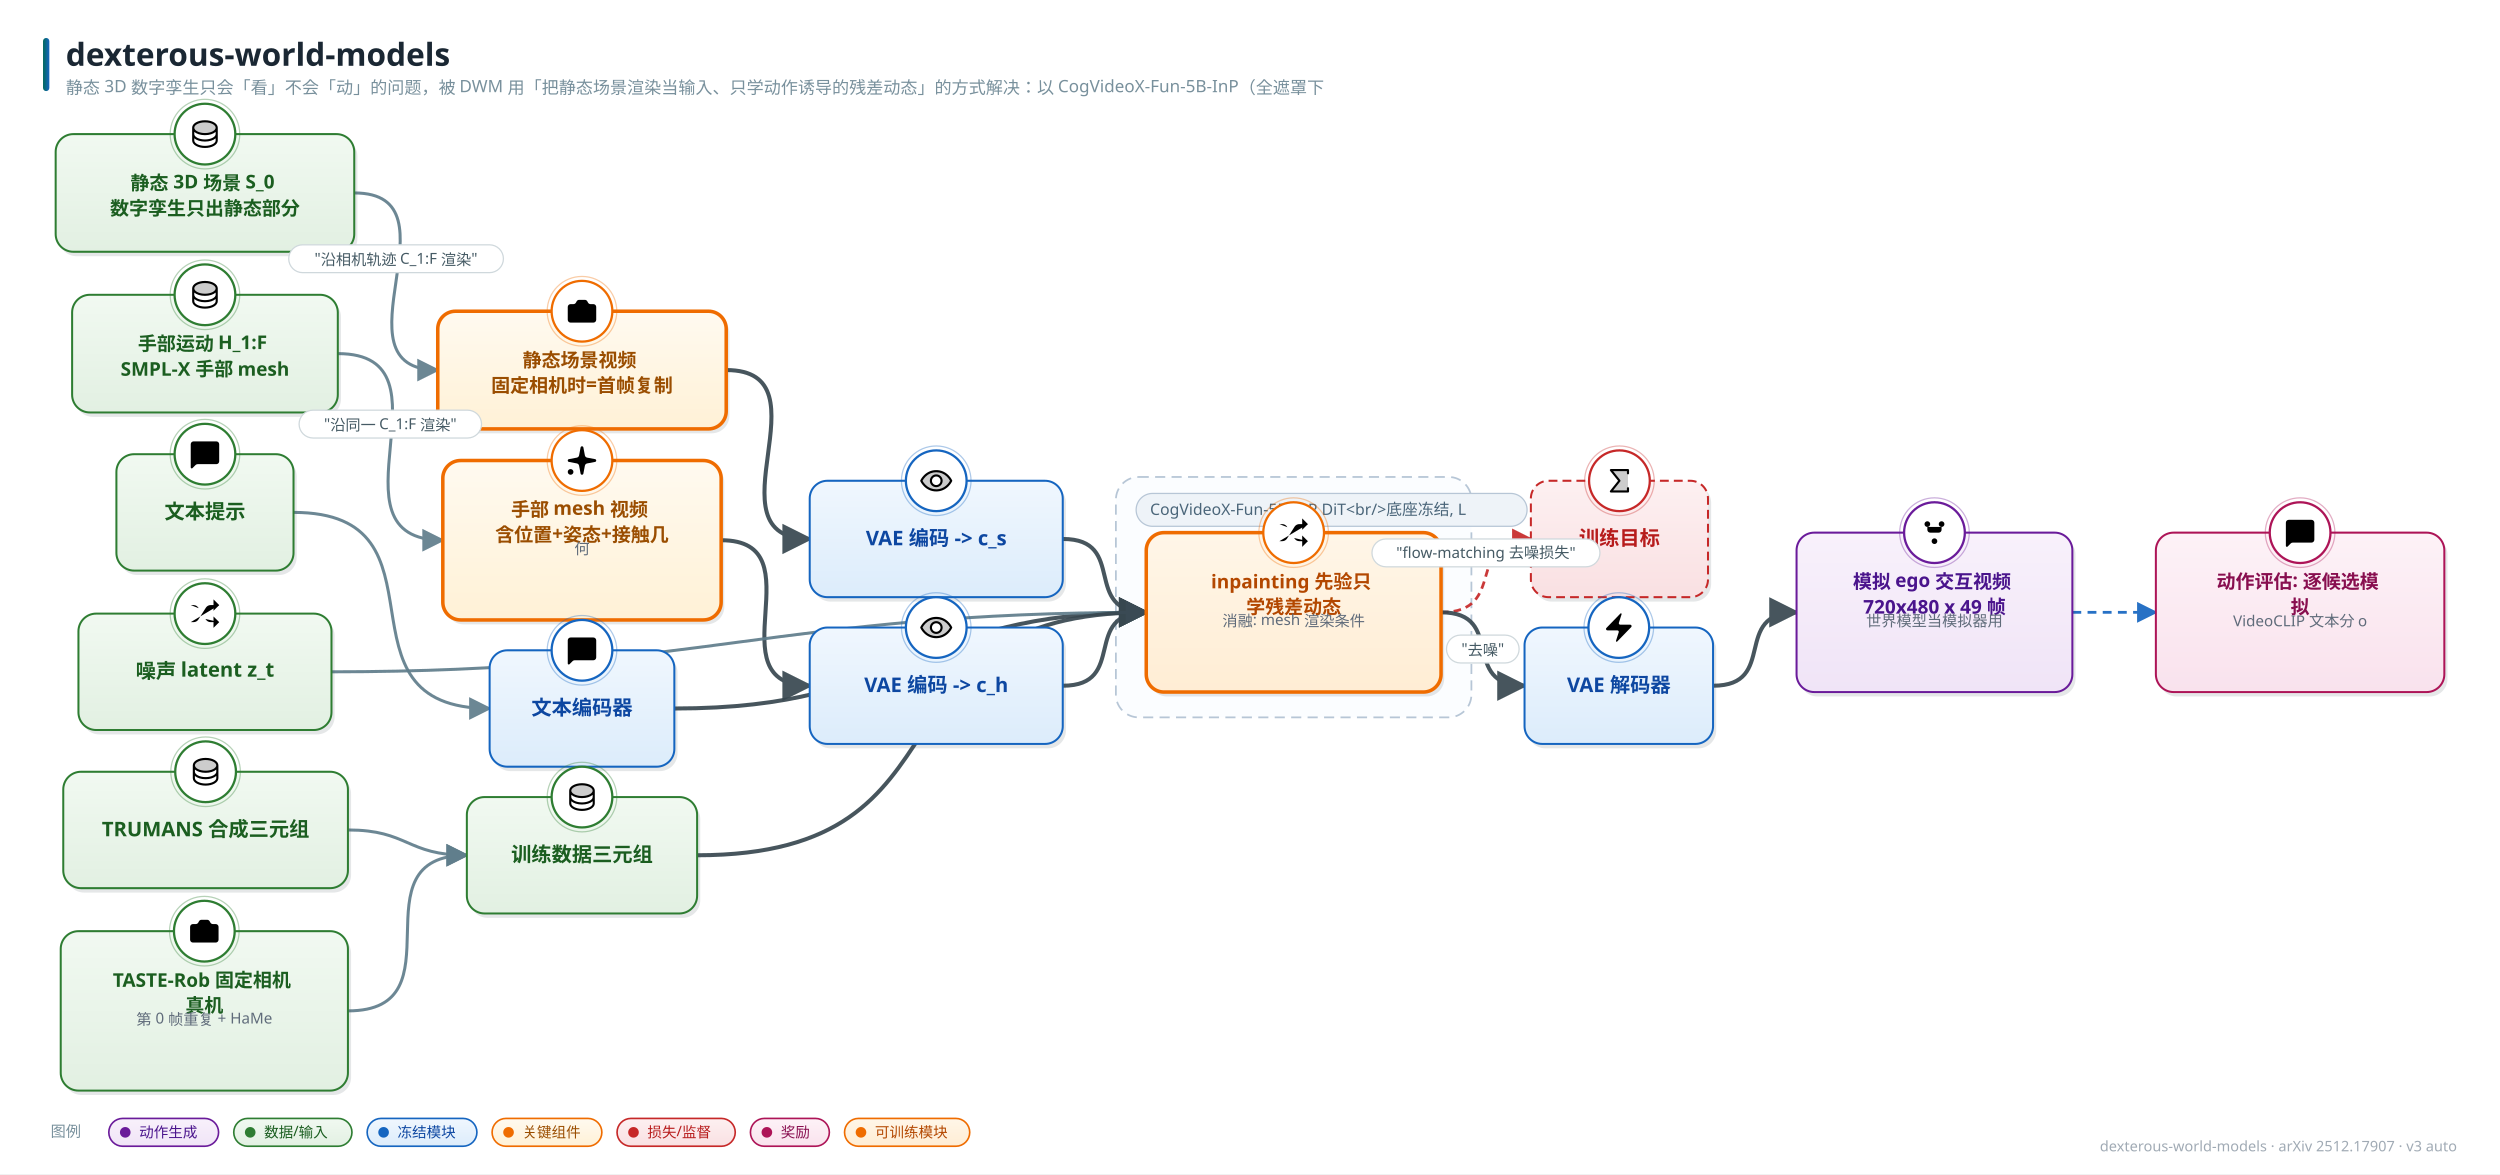
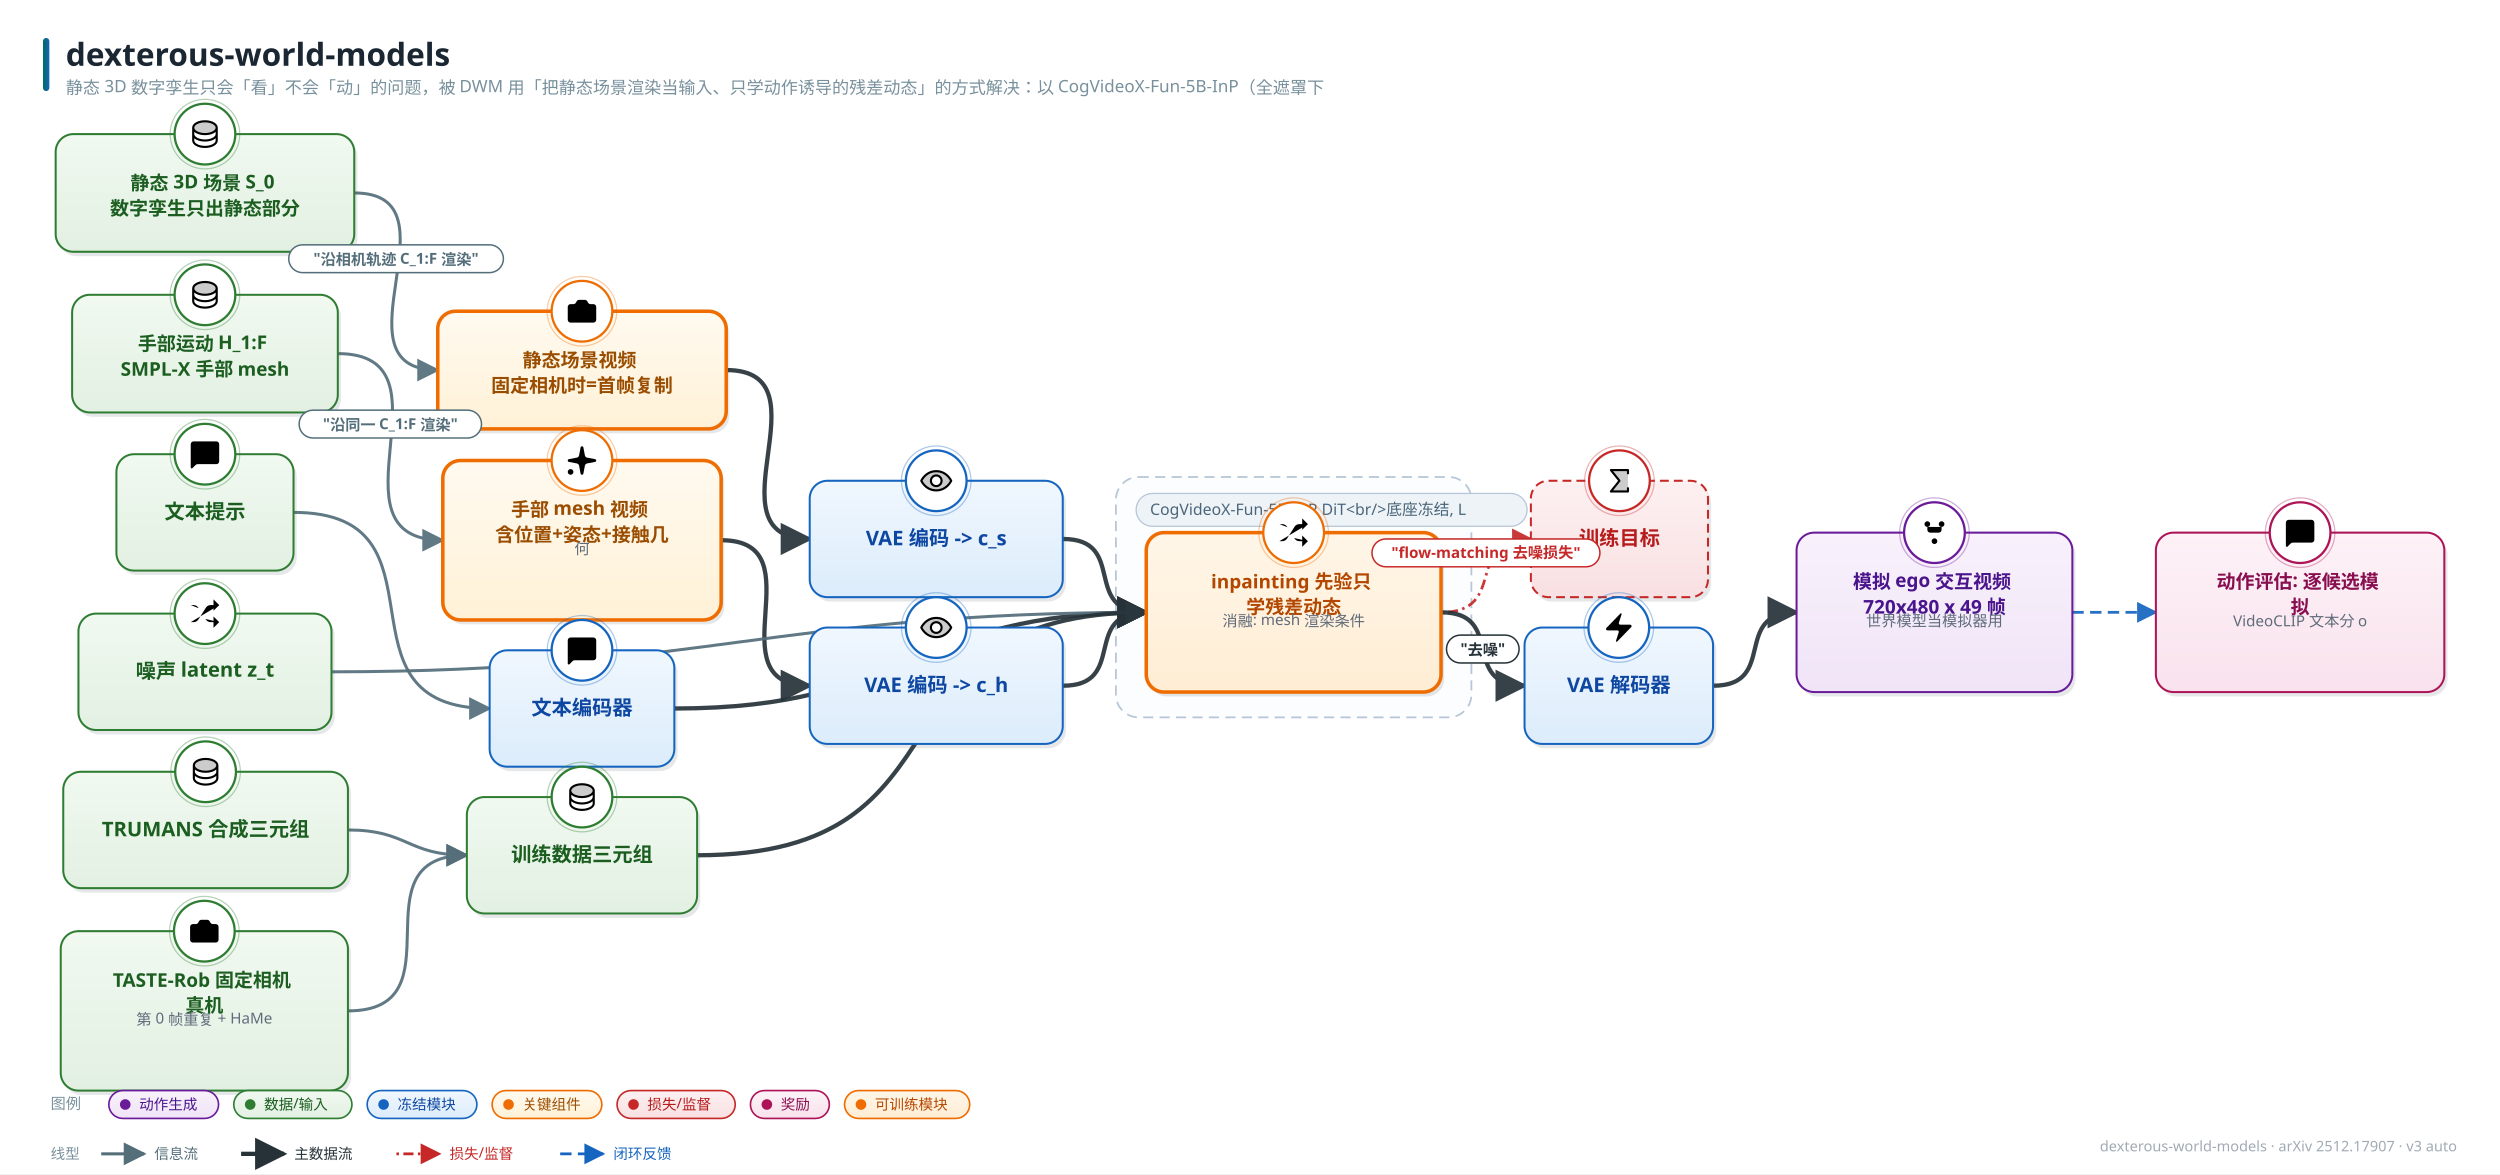
<svg xmlns="http://www.w3.org/2000/svg" width="1976" height="928" viewBox="0 0 1976 928" font-family="'PingFang SC','Hiragino Sans GB','Microsoft YaHei','Segoe UI',sans-serif">
  <style>text{font-family:'PingFang SC','Hiragino Sans GB','Microsoft YaHei','Segoe UI',sans-serif;} .lbl{font-weight:700;}</style>
  <defs>
    <linearGradient id="g-data" x1="0" y1="0" x2="0" y2="1">
      <stop offset="0" stop-color="#f1f9f1" />
      <stop offset="1" stop-color="#e2f0e2" />
    </linearGradient>
    <linearGradient id="g-frozen" x1="0" y1="0" x2="0" y2="1">
      <stop offset="0" stop-color="#f0f7fe" />
      <stop offset="1" stop-color="#dcecfb" />
    </linearGradient>
    <linearGradient id="g-train" x1="0" y1="0" x2="0" y2="1">
      <stop offset="0" stop-color="#fff6e8" />
      <stop offset="1" stop-color="#ffedd4" />
    </linearGradient>
    <linearGradient id="g-loss" x1="0" y1="0" x2="0" y2="1">
      <stop offset="0" stop-color="#fdf0f1" />
      <stop offset="1" stop-color="#f9e0e2" />
    </linearGradient>
    <linearGradient id="g-act" x1="0" y1="0" x2="0" y2="1">
      <stop offset="0" stop-color="#f8f1fb" />
      <stop offset="1" stop-color="#f0e4f7" />
    </linearGradient>
    <linearGradient id="g-loop" x1="0" y1="0" x2="0" y2="1">
      <stop offset="0" stop-color="#f2f5f7" />
      <stop offset="1" stop-color="#e6ebee" />
    </linearGradient>
    <linearGradient id="g-env" x1="0" y1="0" x2="0" y2="1">
      <stop offset="0" stop-color="#eef8f6" />
      <stop offset="1" stop-color="#dcf0ec" />
    </linearGradient>
    <linearGradient id="g-mem" x1="0" y1="0" x2="0" y2="1">
      <stop offset="0" stop-color="#fffef0" />
      <stop offset="1" stop-color="#fdf6d8" />
    </linearGradient>
    <linearGradient id="g-reward" x1="0" y1="0" x2="0" y2="1">
      <stop offset="0" stop-color="#fdf2f7" />
      <stop offset="1" stop-color="#f9e2ed" />
    </linearGradient>
    <linearGradient id="g-key" x1="0" y1="0" x2="0" y2="1">
      <stop offset="0" stop-color="#fffaf0" />
      <stop offset="1" stop-color="#fff1d6" />
    </linearGradient>
    <linearGradient id="g-title" x1="0" y1="0" x2="1" y2="0">
      <stop offset="0" stop-color="#00695c" />
      <stop offset="1" stop-color="#1565c0" />
    </linearGradient>
    <marker id="arr-main" viewBox="0 0 10 10" refX="9" refY="5" markerWidth="7.5" markerHeight="7.5" orient="auto-start-reverse">
-       <path d="M0 0 L10 5 L0 10 z" fill="#607d8b" />
+       <path d="M0 0 L10 5 L0 10 z" fill="#546e7a" />
    </marker>
    <marker id="arr-thick" viewBox="0 0 10 10" refX="9" refY="5" markerWidth="7.5" markerHeight="7.5" orient="auto-start-reverse">
-       <path d="M0 0 L10 5 L0 10 z" fill="#37474f" />
+       <path d="M0 0 L10 5 L0 10 z" fill="#263238" />
    </marker>
    <marker id="arr-thin" viewBox="0 0 10 10" refX="9" refY="5" markerWidth="7.5" markerHeight="7.5" orient="auto-start-reverse">
-       <path d="M0 0 L10 5 L0 10 z" fill="#90a4ae" />
+       <path d="M0 0 L10 5 L0 10 z" fill="#9fb0bb" />
    </marker>
    <marker id="arr-fb" viewBox="0 0 10 10" refX="9" refY="5" markerWidth="7.5" markerHeight="7.5" orient="auto-start-reverse">
      <path d="M0 0 L10 5 L0 10 z" fill="#1565c0" />
    </marker>
    <marker id="arr-loss" viewBox="0 0 10 10" refX="9" refY="5" markerWidth="7.5" markerHeight="7.5" orient="auto-start-reverse">
      <path d="M0 0 L10 5 L0 10 z" fill="#c62828" />
    </marker>
  </defs>
  <rect width="1976" height="928" fill="#ffffff" />
  <rect x="34" y="30" width="5" height="42" rx="2.5" fill="url(#g-title)" />
  <text x="52" y="52" font-size="25" font-weight="800" fill="#1a2733">dexterous-world-models</text>
  <text x="52" y="74" font-size="13.5" fill="#78909c">静态 3D 数字孪生只会「看」不会「动」的问题，被 DWM 用「把静态场景渲染当输入、只学动作诱导的残差动态」的方式解决：以 CogVideoX-Fun-5B-InP（全遮罩下</text>
  <text x="1942" y="910" font-size="11.5" fill="#a0aab4" text-anchor="end">dexterous-world-models · arXiv 2512.17907 · v3 auto</text>
  <rect x="882" y="377" width="281" height="190" rx="18" fill="#fbfdff" stroke="#b7c6d6" stroke-width="1.4" stroke-dasharray="8 5" />
  <rect x="898" y="390" width="309.0" height="26" rx="13" fill="#eef3f8" stroke="#b7c6d6" />
  <text x="909" y="407" font-size="12.5" fill="#4a6579">CogVideoX-Fun-5B-InP DiT&lt;br/&gt;底座冻结, L</text>
-   <path d="M 280.0 152.5 C 366.5 152.5, 259.5 292.5, 346.0 292.5" fill="none" stroke="#607d8b" stroke-width="2.4" marker-end="url(#arr-main)" opacity="0.92" />
-   <path d="M 267.0 279.5 C 363.8 279.5, 253.2 427.0, 350.0 427.0" fill="none" stroke="#607d8b" stroke-width="2.4" marker-end="url(#arr-main)" opacity="0.92" />
-   <path d="M 232.0 405.0 C 362.2 405.0, 256.8 560.0, 387.0 560.0" fill="none" stroke="#607d8b" stroke-width="2.4" marker-end="url(#arr-main)" opacity="0.92" />
-   <path d="M 574.0 292.5 C 657.8 292.5, 556.2 426.0, 640.0 426.0" fill="none" stroke="#37474f" stroke-width="3.2" marker-end="url(#arr-thick)" opacity="0.92" />
-   <path d="M 570.0 427.0 C 647.7 427.0, 562.3 542.0, 640.0 542.0" fill="none" stroke="#37474f" stroke-width="3.2" marker-end="url(#arr-thick)" opacity="0.92" />
-   <path d="M 840.0 426.0 C 892.1 426.0, 853.9 484.0, 906.0 484.0" fill="none" stroke="#37474f" stroke-width="3.2" marker-end="url(#arr-thick)" opacity="0.92" />
-   <path d="M 840.0 542.0 C 892.1 542.0, 853.9 484.0, 906.0 484.0" fill="none" stroke="#37474f" stroke-width="3.2" marker-end="url(#arr-thick)" opacity="0.92" />
-   <path d="M 533.0 560.0 C 721.6 560.0, 717.4 484.0, 906.0 484.0" fill="none" stroke="#37474f" stroke-width="3.2" marker-end="url(#arr-thick)" opacity="0.92" />
-   <path d="M 262.0 531.0 C 552.2 531.0, 615.8 484.0, 906.0 484.0" fill="none" stroke="#607d8b" stroke-width="2.4" marker-end="url(#arr-main)" opacity="0.92" />
-   <path d="M 1139.0 484.0 C 1193.2 484.0, 1155.8 426.0, 1210.0 426.0" fill="none" stroke="#c62828" stroke-width="2.2" stroke-dasharray="6 4" marker-end="url(#arr-loss)" opacity="0.92" />
-   <path d="M 1139.0 484.0 C 1191.1 484.0, 1152.9 542.0, 1205.0 542.0" fill="none" stroke="#37474f" stroke-width="3.2" marker-end="url(#arr-thick)" opacity="0.92" />
-   <path d="M 1354.0 542.0 C 1406.1 542.0, 1367.9 484.0, 1420.0 484.0" fill="none" stroke="#37474f" stroke-width="3.2" marker-end="url(#arr-thick)" opacity="0.92" />
-   <path d="M 1638.0 484.0 C 1684.0 484.0, 1658.0 484.0, 1704.0 484.0" fill="none" stroke="#1565c0" stroke-width="2.2" stroke-dasharray="7 5" marker-end="url(#arr-fb)" opacity="0.92" />
-   <path d="M 551.0 676.0 C 780.7 676.0, 676.3 484.0, 906.0 484.0" fill="none" stroke="#37474f" stroke-width="3.2" marker-end="url(#arr-thick)" opacity="0.92" />
-   <path d="M 275.0 656.0 C 322.9 656.0, 321.1 676.0, 369.0 676.0" fill="none" stroke="#607d8b" stroke-width="2.4" marker-end="url(#arr-main)" opacity="0.92" />
-   <path d="M 275.0 799.0 C 366.1 799.0, 277.9 676.0, 369.0 676.0" fill="none" stroke="#607d8b" stroke-width="2.4" marker-end="url(#arr-main)" opacity="0.92" />
+   <path d="M 280.0 152.5 C 366.5 152.5, 259.5 292.5, 346.0 292.5" fill="none" stroke="#546e7a" stroke-width="2.4" marker-end="url(#arr-main)" opacity="0.92" />
+   <path d="M 267.0 279.5 C 363.8 279.5, 253.2 427.0, 350.0 427.0" fill="none" stroke="#546e7a" stroke-width="2.4" marker-end="url(#arr-main)" opacity="0.92" />
+   <path d="M 232.0 405.0 C 362.2 405.0, 256.8 560.0, 387.0 560.0" fill="none" stroke="#546e7a" stroke-width="2.4" marker-end="url(#arr-main)" opacity="0.92" />
+   <path d="M 574.0 292.5 C 657.8 292.5, 556.2 426.0, 640.0 426.0" fill="none" stroke="#263238" stroke-width="3.4" marker-end="url(#arr-thick)" opacity="0.92" />
+   <path d="M 570.0 427.0 C 647.7 427.0, 562.3 542.0, 640.0 542.0" fill="none" stroke="#263238" stroke-width="3.4" marker-end="url(#arr-thick)" opacity="0.92" />
+   <path d="M 840.0 426.0 C 892.1 426.0, 853.9 484.0, 906.0 484.0" fill="none" stroke="#263238" stroke-width="3.4" marker-end="url(#arr-thick)" opacity="0.92" />
+   <path d="M 840.0 542.0 C 892.1 542.0, 853.9 484.0, 906.0 484.0" fill="none" stroke="#263238" stroke-width="3.4" marker-end="url(#arr-thick)" opacity="0.92" />
+   <path d="M 533.0 560.0 C 721.6 560.0, 717.4 484.0, 906.0 484.0" fill="none" stroke="#263238" stroke-width="3.4" marker-end="url(#arr-thick)" opacity="0.92" />
+   <path d="M 262.0 531.0 C 552.2 531.0, 615.8 484.0, 906.0 484.0" fill="none" stroke="#546e7a" stroke-width="2.4" marker-end="url(#arr-main)" opacity="0.92" />
+   <path d="M 1139.0 484.0 C 1193.2 484.0, 1155.8 426.0, 1210.0 426.0" fill="none" stroke="#c62828" stroke-width="2.2" stroke-dasharray="2 3.5 8 3.5" marker-end="url(#arr-loss)" opacity="0.92" />
+   <path d="M 1139.0 484.0 C 1191.1 484.0, 1152.9 542.0, 1205.0 542.0" fill="none" stroke="#263238" stroke-width="3.4" marker-end="url(#arr-thick)" opacity="0.92" />
+   <path d="M 1354.0 542.0 C 1406.1 542.0, 1367.9 484.0, 1420.0 484.0" fill="none" stroke="#263238" stroke-width="3.4" marker-end="url(#arr-thick)" opacity="0.92" />
+   <path d="M 1638.0 484.0 C 1684.0 484.0, 1658.0 484.0, 1704.0 484.0" fill="none" stroke="#1565c0" stroke-width="2.2" stroke-dasharray="9 5" marker-end="url(#arr-fb)" opacity="0.92" />
+   <path d="M 551.0 676.0 C 780.7 676.0, 676.3 484.0, 906.0 484.0" fill="none" stroke="#263238" stroke-width="3.4" marker-end="url(#arr-thick)" opacity="0.92" />
+   <path d="M 275.0 656.0 C 322.9 656.0, 321.1 676.0, 369.0 676.0" fill="none" stroke="#546e7a" stroke-width="2.4" marker-end="url(#arr-main)" opacity="0.92" />
+   <path d="M 275.0 799.0 C 366.1 799.0, 277.9 676.0, 369.0 676.0" fill="none" stroke="#546e7a" stroke-width="2.4" marker-end="url(#arr-main)" opacity="0.92" />
  <rect x="46.5" y="109.5" width="236" height="93" rx="14" fill="#37474f" opacity="0.13" />
  <rect x="44" y="106" width="236" height="93" rx="14" fill="url(#g-data)" stroke="#2e7d32" stroke-width="1.6" />
  <circle cx="162.0" cy="106" r="24" fill="#ffffff" stroke="#2e7d32" stroke-width="1.8" />
  <circle cx="162.0" cy="106" r="27.5" fill="none" stroke="#2e7d32" stroke-width="1" opacity="0.35" />
  <g transform="translate(148.5,92.5) scale(0.1055)">
    <path d="M216,80c0,26.51-39.4,48-88,48S40,106.51,40,80s39.4-48,88-48S216,53.49,216,80Z" opacity="0.2" />
    <path d="M128,24C74.17,24,32,48.6,32,80v96c0,31.4,42.17,56,96,56s96-24.6,96-56V80C224,48.6,181.83,24,128,24Zm80,104c0,9.62-7.88,19.43-21.61,26.92C170.93,163.35,150.19,168,128,168s-42.93-4.65-58.39-13.08C55.88,147.43,48,137.62,48,128V111.36c17.06,15,46.23,24.64,80,24.64s62.94-9.68,80-24.64ZM69.61,53.08C85.07,44.65,105.81,40,128,40s42.93,4.65,58.39,13.08C200.12,60.57,208,70.38,208,80s-7.88,19.43-21.61,26.92C170.93,115.35,150.19,120,128,120s-42.93-4.65-58.39-13.08C55.88,99.43,48,89.62,48,80S55.88,60.57,69.61,53.08ZM186.39,202.92C170.93,211.35,150.19,216,128,216s-42.93-4.65-58.39-13.08C55.88,195.43,48,185.62,48,176V159.36c17.06,15,46.23,24.64,80,24.64s62.94-9.68,80-24.64V176C208,185.62,200.12,195.43,186.39,202.92Z" />
  </g>
  <text x="162.0" y="150" font-size="15" class="lbl" fill="#1b5e20" text-anchor="middle">
    <tspan x="162.0" dy="0">静态 3D 场景 S_0</tspan>
    <tspan x="162.0" dy="20">数字孪生只出静态部分</tspan>
  </text>
  <rect x="348.5" y="249.5" width="228" height="93" rx="14" fill="#37474f" opacity="0.13" />
  <rect x="346" y="246" width="228" height="93" rx="14" fill="url(#g-key)" stroke="#ef6c00" stroke-width="2.8" />
  <circle cx="460.0" cy="246" r="24" fill="#ffffff" stroke="#ef6c00" stroke-width="1.8" />
  <circle cx="460.0" cy="246" r="27.5" fill="none" stroke="#ef6c00" stroke-width="1" opacity="0.35" />
  <g transform="translate(446.5,232.5) scale(1.125)">
    <path d="M13.997 4a2 2 0 0 1 1.76 1.05l.486.9A2 2 0 0 0 18.003 7H20a2 2 0 0 1 2 2v9a2 2 0 0 1-2 2H4a2 2 0 0 1-2-2V9a2 2 0 0 1 2-2h1.997a2 2 0 0 0 1.759-1.048l.489-.904A2 2 0 0 1 10.004 4z" />
    <circle cx="12" cy="13" r="3" />
  </g>
  <text x="460.0" y="290" font-size="15" class="lbl" fill="#9a4d00" text-anchor="middle">
    <tspan x="460.0" dy="0">静态场景视频</tspan>
    <tspan x="460.0" dy="20">固定相机时=首帧复制</tspan>
  </text>
  <rect x="59.5" y="236.5" width="210" height="93" rx="14" fill="#37474f" opacity="0.13" />
  <rect x="57" y="233" width="210" height="93" rx="14" fill="url(#g-data)" stroke="#2e7d32" stroke-width="1.6" />
  <circle cx="162.0" cy="233" r="24" fill="#ffffff" stroke="#2e7d32" stroke-width="1.8" />
  <circle cx="162.0" cy="233" r="27.5" fill="none" stroke="#2e7d32" stroke-width="1" opacity="0.35" />
  <g transform="translate(148.5,219.5) scale(0.1055)">
    <path d="M216,80c0,26.51-39.4,48-88,48S40,106.51,40,80s39.4-48,88-48S216,53.49,216,80Z" opacity="0.2" />
    <path d="M128,24C74.17,24,32,48.6,32,80v96c0,31.4,42.17,56,96,56s96-24.6,96-56V80C224,48.6,181.83,24,128,24Zm80,104c0,9.62-7.88,19.43-21.61,26.92C170.93,163.35,150.19,168,128,168s-42.93-4.65-58.39-13.08C55.88,147.43,48,137.62,48,128V111.36c17.06,15,46.23,24.64,80,24.64s62.94-9.68,80-24.64ZM69.61,53.08C85.07,44.65,105.81,40,128,40s42.93,4.65,58.39,13.08C200.12,60.57,208,70.38,208,80s-7.88,19.43-21.61,26.92C170.93,115.35,150.19,120,128,120s-42.93-4.65-58.39-13.08C55.88,99.43,48,89.62,48,80S55.88,60.57,69.61,53.08ZM186.39,202.92C170.93,211.35,150.19,216,128,216s-42.93-4.65-58.39-13.08C55.88,195.43,48,185.62,48,176V159.36c17.06,15,46.23,24.64,80,24.64s62.94-9.68,80-24.64V176C208,185.62,200.12,195.43,186.39,202.92Z" />
  </g>
  <text x="162.0" y="277" font-size="15" class="lbl" fill="#1b5e20" text-anchor="middle">
    <tspan x="162.0" dy="0">手部运动 H_1:F</tspan>
    <tspan x="162.0" dy="20">SMPL-X 手部 mesh</tspan>
  </text>
  <rect x="352.5" y="367.5" width="220" height="126" rx="14" fill="#37474f" opacity="0.13" />
  <rect x="350" y="364" width="220" height="126" rx="14" fill="url(#g-key)" stroke="#ef6c00" stroke-width="2.8" />
  <circle cx="460.0" cy="364" r="24" fill="#ffffff" stroke="#ef6c00" stroke-width="1.8" />
  <circle cx="460.0" cy="364" r="27.5" fill="none" stroke="#ef6c00" stroke-width="1" opacity="0.35" />
  <g transform="translate(446.5,350.5) scale(1.125)">
    <path d="M11.017 2.814a1 1 0 0 1 1.966 0l1.051 5.558a2 2 0 0 0 1.594 1.594l5.558 1.051a1 1 0 0 1 0 1.966l-5.558 1.051a2 2 0 0 0-1.594 1.594l-1.051 5.558a1 1 0 0 1-1.966 0l-1.051-5.558a2 2 0 0 0-1.594-1.594l-5.558-1.051a1 1 0 0 1 0-1.966l5.558-1.051a2 2 0 0 0 1.594-1.594z" />
    <path d="M20 2v4" />
    <path d="M22 4h-4" />
    <circle cx="4" cy="20" r="2" />
  </g>
  <text x="460.0" y="408" font-size="15" class="lbl" fill="#9a4d00" text-anchor="middle">
    <tspan x="460.0" dy="0">手部 mesh 视频</tspan>
    <tspan x="460.0" dy="20">含位置+姿态+接触几</tspan>
  </text>
  <text x="460.0" y="438" font-size="12" fill="#5f6b7a" text-anchor="middle">何</text>
  <rect x="94.5" y="362.5" width="140" height="92" rx="14" fill="#37474f" opacity="0.13" />
  <rect x="92" y="359" width="140" height="92" rx="14" fill="url(#g-data)" stroke="#2e7d32" stroke-width="1.6" />
  <circle cx="162.0" cy="359" r="24" fill="#ffffff" stroke="#2e7d32" stroke-width="1.8" />
  <circle cx="162.0" cy="359" r="27.5" fill="none" stroke="#2e7d32" stroke-width="1" opacity="0.35" />
  <g transform="translate(148.5,345.5) scale(1.125)">
    <path d="M22 17a2 2 0 0 1-2 2H6.828a2 2 0 0 0-1.414.586l-2.202 2.202A.71.71 0 0 1 2 21.286V5a2 2 0 0 1 2-2h16a2 2 0 0 1 2 2z" />
  </g>
  <text x="162.0" y="410" font-size="16" class="lbl" fill="#1b5e20" text-anchor="middle">文本提示</text>
  <rect x="389.5" y="517.5" width="146" height="92" rx="14" fill="#37474f" opacity="0.13" />
  <rect x="387" y="514" width="146" height="92" rx="14" fill="url(#g-frozen)" stroke="#1565c0" stroke-width="1.6" />
  <circle cx="460.0" cy="514" r="24" fill="#ffffff" stroke="#1565c0" stroke-width="1.8" />
  <circle cx="460.0" cy="514" r="27.5" fill="none" stroke="#1565c0" stroke-width="1" opacity="0.35" />
  <g transform="translate(446.5,500.5) scale(1.125)">
    <path d="M22 17a2 2 0 0 1-2 2H6.828a2 2 0 0 0-1.414.586l-2.202 2.202A.71.71 0 0 1 2 21.286V5a2 2 0 0 1 2-2h16a2 2 0 0 1 2 2z" />
  </g>
  <text x="460.0" y="565" font-size="16" class="lbl" fill="#0d47a1" text-anchor="middle">文本编码器</text>
  <rect x="642.5" y="383.5" width="200" height="92" rx="14" fill="#37474f" opacity="0.13" />
  <rect x="640" y="380" width="200" height="92" rx="14" fill="url(#g-frozen)" stroke="#1565c0" stroke-width="1.6" />
  <circle cx="740.0" cy="380" r="24" fill="#ffffff" stroke="#1565c0" stroke-width="1.8" />
  <circle cx="740.0" cy="380" r="27.5" fill="none" stroke="#1565c0" stroke-width="1" opacity="0.35" />
  <g transform="translate(726.5,366.5) scale(0.1055)">
    <path d="M128,56C48,56,16,128,16,128s32,72,112,72,112-72,112-72S208,56,128,56Zm0,112a40,40,0,1,1,40-40A40,40,0,0,1,128,168Z" opacity="0.2" />
    <path d="M247.31,124.76c-.35-.79-8.82-19.58-27.65-38.41C194.57,61.26,162.88,48,128,48S61.43,61.26,36.34,86.35C17.51,105.18,9,124,8.69,124.76a8,8,0,0,0,0,6.5c.35.79,8.82,19.57,27.65,38.4C61.43,194.74,93.12,208,128,208s66.57-13.26,91.66-38.34c18.83-18.83,27.3-37.61,27.65-38.4A8,8,0,0,0,247.31,124.76ZM128,192c-30.78,0-57.67-11.19-79.93-33.25A133.47,133.47,0,0,1,25,128,133.33,133.33,0,0,1,48.07,97.25C70.33,75.19,97.22,64,128,64s57.67,11.19,79.93,33.25A133.46,133.46,0,0,1,231.05,128C223.84,141.46,192.43,192,128,192Zm0-112a48,48,0,1,0,48,48A48.05,48.05,0,0,0,128,80Zm0,80a32,32,0,1,1,32-32A32,32,0,0,1,128,160Z" />
  </g>
  <text x="740.0" y="431" font-size="16" class="lbl" fill="#0d47a1" text-anchor="middle">VAE 编码 -&gt; c_s</text>
  <rect x="642.5" y="499.5" width="200" height="92" rx="14" fill="#37474f" opacity="0.13" />
  <rect x="640" y="496" width="200" height="92" rx="14" fill="url(#g-frozen)" stroke="#1565c0" stroke-width="1.6" />
  <circle cx="740.0" cy="496" r="24" fill="#ffffff" stroke="#1565c0" stroke-width="1.8" />
  <circle cx="740.0" cy="496" r="27.5" fill="none" stroke="#1565c0" stroke-width="1" opacity="0.35" />
  <g transform="translate(726.5,482.5) scale(0.1055)">
    <path d="M128,56C48,56,16,128,16,128s32,72,112,72,112-72,112-72S208,56,128,56Zm0,112a40,40,0,1,1,40-40A40,40,0,0,1,128,168Z" opacity="0.2" />
    <path d="M247.31,124.76c-.35-.79-8.82-19.58-27.65-38.41C194.57,61.26,162.88,48,128,48S61.43,61.26,36.34,86.35C17.51,105.18,9,124,8.69,124.76a8,8,0,0,0,0,6.5c.35.79,8.82,19.57,27.65,38.4C61.43,194.74,93.12,208,128,208s66.57-13.26,91.66-38.34c18.83-18.83,27.3-37.61,27.65-38.4A8,8,0,0,0,247.31,124.76ZM128,192c-30.78,0-57.67-11.19-79.93-33.25A133.47,133.47,0,0,1,25,128,133.33,133.33,0,0,1,48.07,97.25C70.33,75.19,97.22,64,128,64s57.67,11.19,79.93,33.25A133.46,133.46,0,0,1,231.05,128C223.84,141.46,192.43,192,128,192Zm0-112a48,48,0,1,0,48,48A48.05,48.05,0,0,0,128,80Zm0,80a32,32,0,1,1,32-32A32,32,0,0,1,128,160Z" />
  </g>
  <text x="740.0" y="547" font-size="16" class="lbl" fill="#0d47a1" text-anchor="middle">VAE 编码 -&gt; c_h</text>
  <rect x="908.5" y="424.5" width="233" height="126" rx="14" fill="#37474f" opacity="0.13" />
  <rect x="906" y="421" width="233" height="126" rx="14" fill="url(#g-train)" stroke="#ef6c00" stroke-width="2.8" />
  <circle cx="1022.5" cy="421" r="24" fill="#ffffff" stroke="#ef6c00" stroke-width="1.8" />
  <circle cx="1022.5" cy="421" r="27.5" fill="none" stroke="#ef6c00" stroke-width="1" opacity="0.35" />
  <g transform="translate(1009.0,407.5) scale(1.125)">
    <path d="m18 14 4 4-4 4" />
    <path d="m18 2 4 4-4 4" />
    <path d="M2 18h1.973a4 4 0 0 0 3.3-1.7l5.454-8.6a4 4 0 0 1 3.3-1.7H22" />
    <path d="M2 6h1.972a4 4 0 0 1 3.6 2.2" />
    <path d="M22 18h-6.041a4 4 0 0 1-3.3-1.8l-.359-.45" />
  </g>
  <text x="1022.5" y="465" font-size="15" class="lbl" fill="#b34700" text-anchor="middle">
    <tspan x="1022.5" dy="0">inpainting 先验只</tspan>
    <tspan x="1022.5" dy="20">学残差动态</tspan>
  </text>
  <text x="1022.5" y="495" font-size="12" fill="#5f6b7a" text-anchor="middle">消融: mesh 渲染条件</text>
  <rect x="64.5" y="488.5" width="200" height="92" rx="14" fill="#37474f" opacity="0.13" />
  <rect x="62" y="485" width="200" height="92" rx="14" fill="url(#g-data)" stroke="#2e7d32" stroke-width="1.6" />
  <circle cx="162.0" cy="485" r="24" fill="#ffffff" stroke="#2e7d32" stroke-width="1.8" />
  <circle cx="162.0" cy="485" r="27.5" fill="none" stroke="#2e7d32" stroke-width="1" opacity="0.35" />
  <g transform="translate(148.5,471.5) scale(1.125)">
    <path d="m18 14 4 4-4 4" />
    <path d="m18 2 4 4-4 4" />
    <path d="M2 18h1.973a4 4 0 0 0 3.3-1.7l5.454-8.6a4 4 0 0 1 3.3-1.7H22" />
    <path d="M2 6h1.972a4 4 0 0 1 3.6 2.2" />
    <path d="M22 18h-6.041a4 4 0 0 1-3.3-1.8l-.359-.45" />
  </g>
  <text x="162.0" y="536" font-size="16" class="lbl" fill="#1b5e20" text-anchor="middle">噪声 latent z_t</text>
  <rect x="1212.5" y="383.5" width="140" height="92" rx="14" fill="#37474f" opacity="0.13" />
  <rect x="1210" y="380" width="140" height="92" rx="14" fill="url(#g-loss)" stroke="#c62828" stroke-width="1.6" stroke-dasharray="7 4" />
  <circle cx="1280.0" cy="380" r="24" fill="#ffffff" stroke="#c62828" stroke-width="1.8" />
  <circle cx="1280.0" cy="380" r="27.5" fill="none" stroke="#c62828" stroke-width="1" opacity="0.35" />
  <g transform="translate(1266.5,366.5) scale(0.1055)">
    <path d="M192,48V208H64l64-80L64,48Z" opacity="0.2" />
    <path d="M184,72V56H80.65l53.6,67a8,8,0,0,1,0,10l-53.6,67H184V184a8,8,0,0,1,16,0v24a8,8,0,0,1-8,8H64a8,8,0,0,1-6.25-13l60-75-60-75A8,8,0,0,1,64,40H192a8,8,0,0,1,8,8V72a8,8,0,0,1-16,0Z" />
  </g>
  <text x="1280.0" y="431" font-size="16" class="lbl" fill="#b71c1c" text-anchor="middle">训练目标</text>
  <rect x="1207.5" y="499.5" width="149" height="92" rx="14" fill="#37474f" opacity="0.13" />
  <rect x="1205" y="496" width="149" height="92" rx="14" fill="url(#g-frozen)" stroke="#1565c0" stroke-width="1.6" />
  <circle cx="1279.5" cy="496" r="24" fill="#ffffff" stroke="#1565c0" stroke-width="1.8" />
  <circle cx="1279.5" cy="496" r="27.5" fill="none" stroke="#1565c0" stroke-width="1" opacity="0.35" />
  <g transform="translate(1266.0,482.5) scale(1.125)">
    <path d="M4 14a1 1 0 0 1-.78-1.63l9.9-10.2a.5.5 0 0 1 .86.46l-1.92 6.02A1 1 0 0 0 13 10h7a1 1 0 0 1 .78 1.63l-9.9 10.2a.5.5 0 0 1-.86-.46l1.92-6.02A1 1 0 0 0 11 14z" />
  </g>
  <text x="1279.5" y="547" font-size="16" class="lbl" fill="#0d47a1" text-anchor="middle">VAE 解码器</text>
  <rect x="1422.5" y="424.5" width="218" height="126" rx="14" fill="#37474f" opacity="0.13" />
  <rect x="1420" y="421" width="218" height="126" rx="14" fill="url(#g-act)" stroke="#6a1b9a" stroke-width="1.6" />
  <circle cx="1529.0" cy="421" r="24" fill="#ffffff" stroke="#6a1b9a" stroke-width="1.8" />
  <circle cx="1529.0" cy="421" r="27.5" fill="none" stroke="#6a1b9a" stroke-width="1" opacity="0.35" />
  <g transform="translate(1515.5,407.5) scale(1.125)">
    <path stroke="none" d="M0 0h24v24H0z" fill="none" />
    <path d="M10 18a2 2 0 1 0 4 0a2 2 0 1 0 -4 0" />
    <path d="M5 6a2 2 0 1 0 4 0a2 2 0 1 0 -4 0" />
    <path d="M15 6a2 2 0 1 0 4 0a2 2 0 1 0 -4 0" />
    <path d="M7 8v2a2 2 0 0 0 2 2h6a2 2 0 0 0 2 -2v-2" />
    <path d="M12 12l0 4" />
  </g>
  <text x="1529.0" y="465" font-size="15" class="lbl" fill="#4a148c" text-anchor="middle">
    <tspan x="1529.0" dy="0">模拟 ego 交互视频</tspan>
    <tspan x="1529.0" dy="20">720x480 x 49 帧</tspan>
  </text>
  <text x="1529.0" y="495" font-size="12" fill="#5f6b7a" text-anchor="middle">世界模型当模拟器用</text>
  <rect x="1706.5" y="424.5" width="228" height="126" rx="14" fill="#37474f" opacity="0.13" />
  <rect x="1704" y="421" width="228" height="126" rx="14" fill="url(#g-reward)" stroke="#ad1457" stroke-width="1.6" />
  <circle cx="1818.0" cy="421" r="24" fill="#ffffff" stroke="#ad1457" stroke-width="1.8" />
  <circle cx="1818.0" cy="421" r="27.5" fill="none" stroke="#ad1457" stroke-width="1" opacity="0.35" />
  <g transform="translate(1804.5,407.5) scale(1.125)">
    <path d="M22 17a2 2 0 0 1-2 2H6.828a2 2 0 0 0-1.414.586l-2.202 2.202A.71.71 0 0 1 2 21.286V5a2 2 0 0 1 2-2h16a2 2 0 0 1 2 2z" />
  </g>
  <text x="1818.0" y="465" font-size="15" class="lbl" fill="#880e4f" text-anchor="middle">
    <tspan x="1818.0" dy="0">动作评估: 逐候选模</tspan>
    <tspan x="1818.0" dy="20">拟</tspan>
  </text>
  <text x="1818.0" y="495" font-size="12" fill="#5f6b7a" text-anchor="middle">VideoCLIP 文本分 o</text>
  <rect x="371.5" y="633.5" width="182" height="92" rx="14" fill="#37474f" opacity="0.13" />
  <rect x="369" y="630" width="182" height="92" rx="14" fill="url(#g-data)" stroke="#2e7d32" stroke-width="1.6" />
  <circle cx="460.0" cy="630" r="24" fill="#ffffff" stroke="#2e7d32" stroke-width="1.8" />
  <circle cx="460.0" cy="630" r="27.5" fill="none" stroke="#2e7d32" stroke-width="1" opacity="0.35" />
  <g transform="translate(446.5,616.5) scale(0.1055)">
    <path d="M216,80c0,26.51-39.4,48-88,48S40,106.51,40,80s39.4-48,88-48S216,53.49,216,80Z" opacity="0.2" />
    <path d="M128,24C74.17,24,32,48.6,32,80v96c0,31.4,42.17,56,96,56s96-24.6,96-56V80C224,48.6,181.83,24,128,24Zm80,104c0,9.62-7.88,19.43-21.61,26.92C170.93,163.35,150.19,168,128,168s-42.93-4.65-58.39-13.08C55.88,147.43,48,137.62,48,128V111.36c17.06,15,46.23,24.64,80,24.64s62.94-9.68,80-24.64ZM69.61,53.08C85.07,44.65,105.81,40,128,40s42.93,4.65,58.39,13.08C200.12,60.57,208,70.38,208,80s-7.88,19.43-21.61,26.92C170.93,115.35,150.19,120,128,120s-42.93-4.65-58.39-13.08C55.88,99.43,48,89.62,48,80S55.88,60.57,69.61,53.08ZM186.39,202.92C170.93,211.35,150.19,216,128,216s-42.93-4.65-58.39-13.08C55.88,195.43,48,185.62,48,176V159.36c17.06,15,46.23,24.64,80,24.64s62.94-9.68,80-24.64V176C208,185.62,200.12,195.43,186.39,202.92Z" />
  </g>
  <text x="460.0" y="681" font-size="16" class="lbl" fill="#1b5e20" text-anchor="middle">训练数据三元组</text>
  <rect x="52.5" y="613.5" width="225" height="92" rx="14" fill="#37474f" opacity="0.13" />
  <rect x="50" y="610" width="225" height="92" rx="14" fill="url(#g-data)" stroke="#2e7d32" stroke-width="1.6" />
  <circle cx="162.5" cy="610" r="24" fill="#ffffff" stroke="#2e7d32" stroke-width="1.8" />
  <circle cx="162.5" cy="610" r="27.5" fill="none" stroke="#2e7d32" stroke-width="1" opacity="0.35" />
  <g transform="translate(149.0,596.5) scale(0.1055)">
    <path d="M216,80c0,26.51-39.4,48-88,48S40,106.51,40,80s39.4-48,88-48S216,53.49,216,80Z" opacity="0.2" />
    <path d="M128,24C74.17,24,32,48.6,32,80v96c0,31.4,42.17,56,96,56s96-24.6,96-56V80C224,48.6,181.83,24,128,24Zm80,104c0,9.62-7.88,19.43-21.61,26.92C170.93,163.35,150.19,168,128,168s-42.93-4.65-58.39-13.08C55.88,147.43,48,137.62,48,128V111.36c17.06,15,46.23,24.64,80,24.64s62.94-9.68,80-24.64ZM69.61,53.08C85.07,44.65,105.81,40,128,40s42.93,4.65,58.39,13.08C200.12,60.57,208,70.38,208,80s-7.88,19.43-21.61,26.92C170.93,115.35,150.19,120,128,120s-42.93-4.65-58.39-13.08C55.88,99.43,48,89.62,48,80S55.88,60.57,69.61,53.08ZM186.39,202.92C170.93,211.35,150.19,216,128,216s-42.93-4.65-58.39-13.08C55.88,195.43,48,185.62,48,176V159.36c17.06,15,46.23,24.64,80,24.64s62.94-9.68,80-24.64V176C208,185.62,200.12,195.43,186.39,202.92Z" />
  </g>
  <text x="162.5" y="661" font-size="16" class="lbl" fill="#1b5e20" text-anchor="middle">TRUMANS 合成三元组</text>
  <rect x="50.5" y="739.5" width="227" height="126" rx="14" fill="#37474f" opacity="0.13" />
  <rect x="48" y="736" width="227" height="126" rx="14" fill="url(#g-data)" stroke="#2e7d32" stroke-width="1.6" />
  <circle cx="161.5" cy="736" r="24" fill="#ffffff" stroke="#2e7d32" stroke-width="1.8" />
  <circle cx="161.5" cy="736" r="27.5" fill="none" stroke="#2e7d32" stroke-width="1" opacity="0.35" />
  <g transform="translate(148.0,722.5) scale(1.125)">
    <path d="M13.997 4a2 2 0 0 1 1.76 1.05l.486.9A2 2 0 0 0 18.003 7H20a2 2 0 0 1 2 2v9a2 2 0 0 1-2 2H4a2 2 0 0 1-2-2V9a2 2 0 0 1 2-2h1.997a2 2 0 0 0 1.759-1.048l.489-.904A2 2 0 0 1 10.004 4z" />
    <circle cx="12" cy="13" r="3" />
  </g>
  <text x="161.5" y="780" font-size="15" class="lbl" fill="#1b5e20" text-anchor="middle">
    <tspan x="161.5" dy="0">TASTE-Rob 固定相机</tspan>
    <tspan x="161.5" dy="20">真机</tspan>
  </text>
  <text x="161.5" y="810" font-size="12" fill="#5f6b7a" text-anchor="middle">第 0 帧重复 + HaMe</text>
  <g transform="translate(313.0,204.5)">
-     <rect x="-84.8" y="-11" width="169.7" height="22" rx="11" fill="#ffffff" stroke="#cfd8dc" />
-     <text y="4" font-size="12" fill="#455a64" text-anchor="middle">"沿相机轨迹 C_1:F 渲染"</text>
+     <rect x="-84.8" y="-11" width="169.7" height="22" rx="11" fill="#ffffff" stroke="#546e7a" stroke-width="1.2" />
+     <text y="4" font-size="12" fill="#546e7a" font-weight="600" text-anchor="middle">"沿相机轨迹 C_1:F 渲染"</text>
  </g>
  <g transform="translate(308.5,335.2)">
-     <rect x="-72.1" y="-11" width="144.2" height="22" rx="11" fill="#ffffff" stroke="#cfd8dc" />
-     <text y="4" font-size="12" fill="#455a64" text-anchor="middle">"沿同一 C_1:F 渲染"</text>
+     <rect x="-72.1" y="-11" width="144.2" height="22" rx="11" fill="#ffffff" stroke="#546e7a" stroke-width="1.2" />
+     <text y="4" font-size="12" fill="#546e7a" font-weight="600" text-anchor="middle">"沿同一 C_1:F 渲染"</text>
  </g>
  <g transform="translate(1174.5,437.0)">
-     <rect x="-90.1" y="-11" width="180.2" height="22" rx="11" fill="#ffffff" stroke="#cfd8dc" />
-     <text y="4" font-size="12" fill="#455a64" text-anchor="middle">"flow-matching 去噪损失"</text>
+     <rect x="-90.1" y="-11" width="180.2" height="22" rx="11" fill="#ffffff" stroke="#c62828" stroke-width="1.2" />
+     <text y="4" font-size="12" fill="#c62828" font-weight="600" text-anchor="middle">"flow-matching 去噪损失"</text>
  </g>
  <g transform="translate(1172.0,513.0)">
-     <rect x="-28.7" y="-11" width="57.4" height="22" rx="11" fill="#ffffff" stroke="#cfd8dc" />
-     <text y="4" font-size="12" fill="#455a64" text-anchor="middle">"去噪"</text>
-   </g>
-   <text x="40" y="898.5" font-size="12" fill="#78909c">图例</text>
-   <g>
-     <rect x="86" y="884" width="86.76" height="22" rx="11" fill="url(#g-act)" stroke="#6a1b9a" stroke-width="1.3" />
-     <circle cx="99" cy="895" r="4.2" fill="#6a1b9a" />
-     <text x="110" y="899" font-size="11.5" fill="#4a148c">动作生成</text>
-   </g>
-   <g>
-     <rect x="184.76" y="884" width="93.43" height="22" rx="11" fill="url(#g-data)" stroke="#2e7d32" stroke-width="1.3" />
-     <circle cx="197.76" cy="895" r="4.2" fill="#2e7d32" />
-     <text x="208.76" y="899" font-size="11.5" fill="#1b5e20">数据/输入</text>
-   </g>
-   <g>
-     <rect x="290.19" y="884" width="86.76" height="22" rx="11" fill="url(#g-frozen)" stroke="#1565c0" stroke-width="1.3" />
-     <circle cx="303.19" cy="895" r="4.2" fill="#1565c0" />
-     <text x="314.19" y="899" font-size="11.5" fill="#0d47a1">冻结模块</text>
-   </g>
-   <g>
-     <rect x="388.95" y="884" width="86.76" height="22" rx="11" fill="url(#g-key)" stroke="#ef6c00" stroke-width="1.3" />
-     <circle cx="401.95" cy="895" r="4.2" fill="#ef6c00" />
-     <text x="412.95" y="899" font-size="11.5" fill="#9a4d00">关键组件</text>
-   </g>
-   <g>
-     <rect x="487.71" y="884" width="93.43" height="22" rx="11" fill="url(#g-loss)" stroke="#c62828" stroke-width="1.3" />
-     <circle cx="500.71" cy="895" r="4.2" fill="#c62828" />
-     <text x="511.71" y="899" font-size="11.5" fill="#b71c1c">损失/监督</text>
-   </g>
-   <g>
-     <rect x="593.14" y="884" width="62.38" height="22" rx="11" fill="url(#g-reward)" stroke="#ad1457" stroke-width="1.3" />
-     <circle cx="606.14" cy="895" r="4.2" fill="#ad1457" />
-     <text x="617.14" y="899" font-size="11.5" fill="#880e4f">奖励</text>
-   </g>
-   <g>
-     <rect x="667.52" y="884" width="98.95" height="22" rx="11" fill="url(#g-train)" stroke="#ef6c00" stroke-width="1.3" />
-     <circle cx="680.52" cy="895" r="4.2" fill="#ef6c00" />
-     <text x="691.52" y="899" font-size="11.5" fill="#b34700">可训练模块</text>
+     <rect x="-28.7" y="-11" width="57.4" height="22" rx="11" fill="#ffffff" stroke="#263238" stroke-width="1.2" />
+     <text y="4" font-size="12" fill="#263238" font-weight="600" text-anchor="middle">"去噪"</text>
+   </g>
+   <text x="40" y="876.5" font-size="12" fill="#78909c">图例</text>
+   <g>
+     <rect x="86" y="862" width="86.76" height="22" rx="11" fill="url(#g-act)" stroke="#6a1b9a" stroke-width="1.3" />
+     <circle cx="99" cy="873" r="4.2" fill="#6a1b9a" />
+     <text x="110" y="877" font-size="11.5" fill="#4a148c">动作生成</text>
+   </g>
+   <g>
+     <rect x="184.76" y="862" width="93.43" height="22" rx="11" fill="url(#g-data)" stroke="#2e7d32" stroke-width="1.3" />
+     <circle cx="197.76" cy="873" r="4.2" fill="#2e7d32" />
+     <text x="208.76" y="877" font-size="11.5" fill="#1b5e20">数据/输入</text>
+   </g>
+   <g>
+     <rect x="290.19" y="862" width="86.76" height="22" rx="11" fill="url(#g-frozen)" stroke="#1565c0" stroke-width="1.3" />
+     <circle cx="303.19" cy="873" r="4.2" fill="#1565c0" />
+     <text x="314.19" y="877" font-size="11.5" fill="#0d47a1">冻结模块</text>
+   </g>
+   <g>
+     <rect x="388.95" y="862" width="86.76" height="22" rx="11" fill="url(#g-key)" stroke="#ef6c00" stroke-width="1.3" />
+     <circle cx="401.95" cy="873" r="4.2" fill="#ef6c00" />
+     <text x="412.95" y="877" font-size="11.5" fill="#9a4d00">关键组件</text>
+   </g>
+   <g>
+     <rect x="487.71" y="862" width="93.43" height="22" rx="11" fill="url(#g-loss)" stroke="#c62828" stroke-width="1.3" />
+     <circle cx="500.71" cy="873" r="4.2" fill="#c62828" />
+     <text x="511.71" y="877" font-size="11.5" fill="#b71c1c">损失/监督</text>
+   </g>
+   <g>
+     <rect x="593.14" y="862" width="62.38" height="22" rx="11" fill="url(#g-reward)" stroke="#ad1457" stroke-width="1.3" />
+     <circle cx="606.14" cy="873" r="4.2" fill="#ad1457" />
+     <text x="617.14" y="877" font-size="11.5" fill="#880e4f">奖励</text>
+   </g>
+   <g>
+     <rect x="667.52" y="862" width="98.95" height="22" rx="11" fill="url(#g-train)" stroke="#ef6c00" stroke-width="1.3" />
+     <circle cx="680.52" cy="873" r="4.2" fill="#ef6c00" />
+     <text x="691.52" y="877" font-size="11.5" fill="#b34700">可训练模块</text>
+   </g>
+   <text x="40" y="916" font-size="11.5" fill="#78909c">线型</text>
+   <g>
+     <path d="M 80 912 h 34" stroke="#546e7a" stroke-width="2.4" marker-end="url(#arr-main)" />
+     <text x="122" y="916" font-size="11.5" fill="#546e7a">信息流</text>
+   </g>
+   <g>
+     <path d="M 190.57 912 h 34" stroke="#263238" stroke-width="3.4" marker-end="url(#arr-thick)" />
+     <text x="232.57" y="916" font-size="11.5" fill="#263238">主数据流</text>
+   </g>
+   <g>
+     <path d="M 313.33 912 h 34" stroke="#c62828" stroke-width="2.2" stroke-dasharray="2 3.5 8 3.5" marker-end="url(#arr-loss)" />
+     <text x="355.33" y="916" font-size="11.5" fill="#c62828">损失/监督</text>
+   </g>
+   <g>
+     <path d="M 442.76 912 h 34" stroke="#1565c0" stroke-width="2.2" stroke-dasharray="9 5" marker-end="url(#arr-fb)" />
+     <text x="484.76" y="916" font-size="11.5" fill="#1565c0">闭环反馈</text>
  </g>
</svg>
